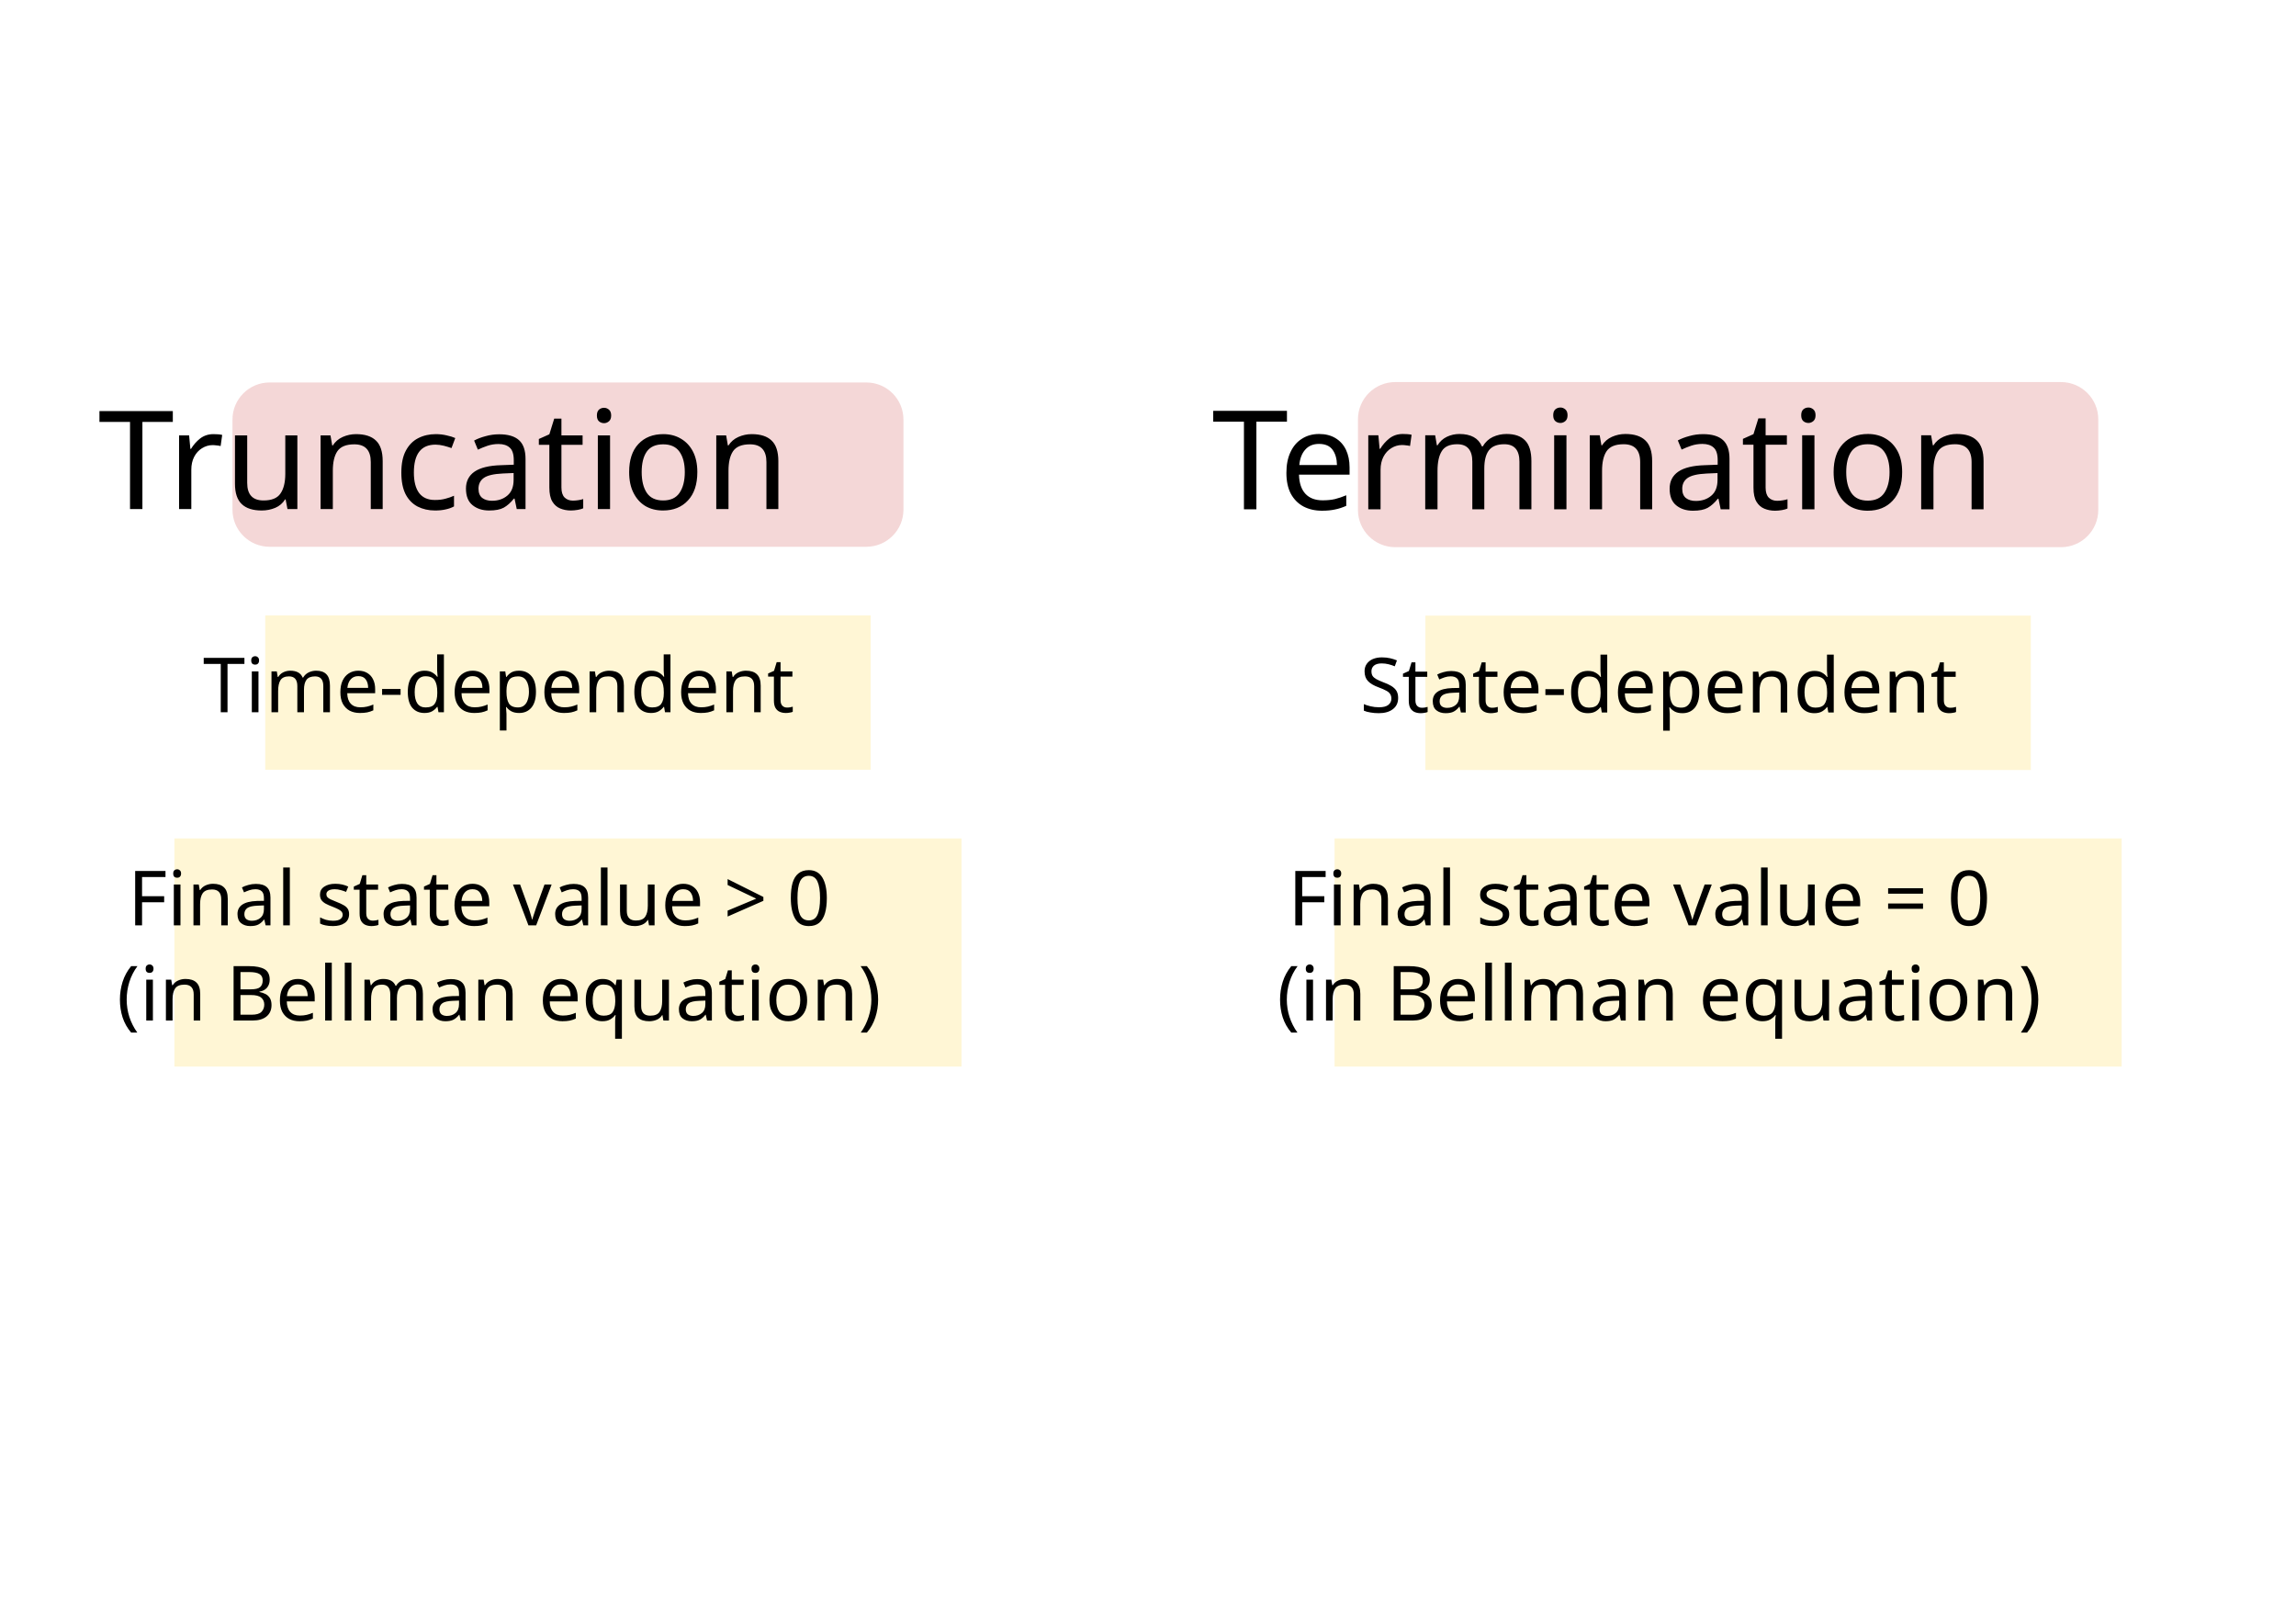
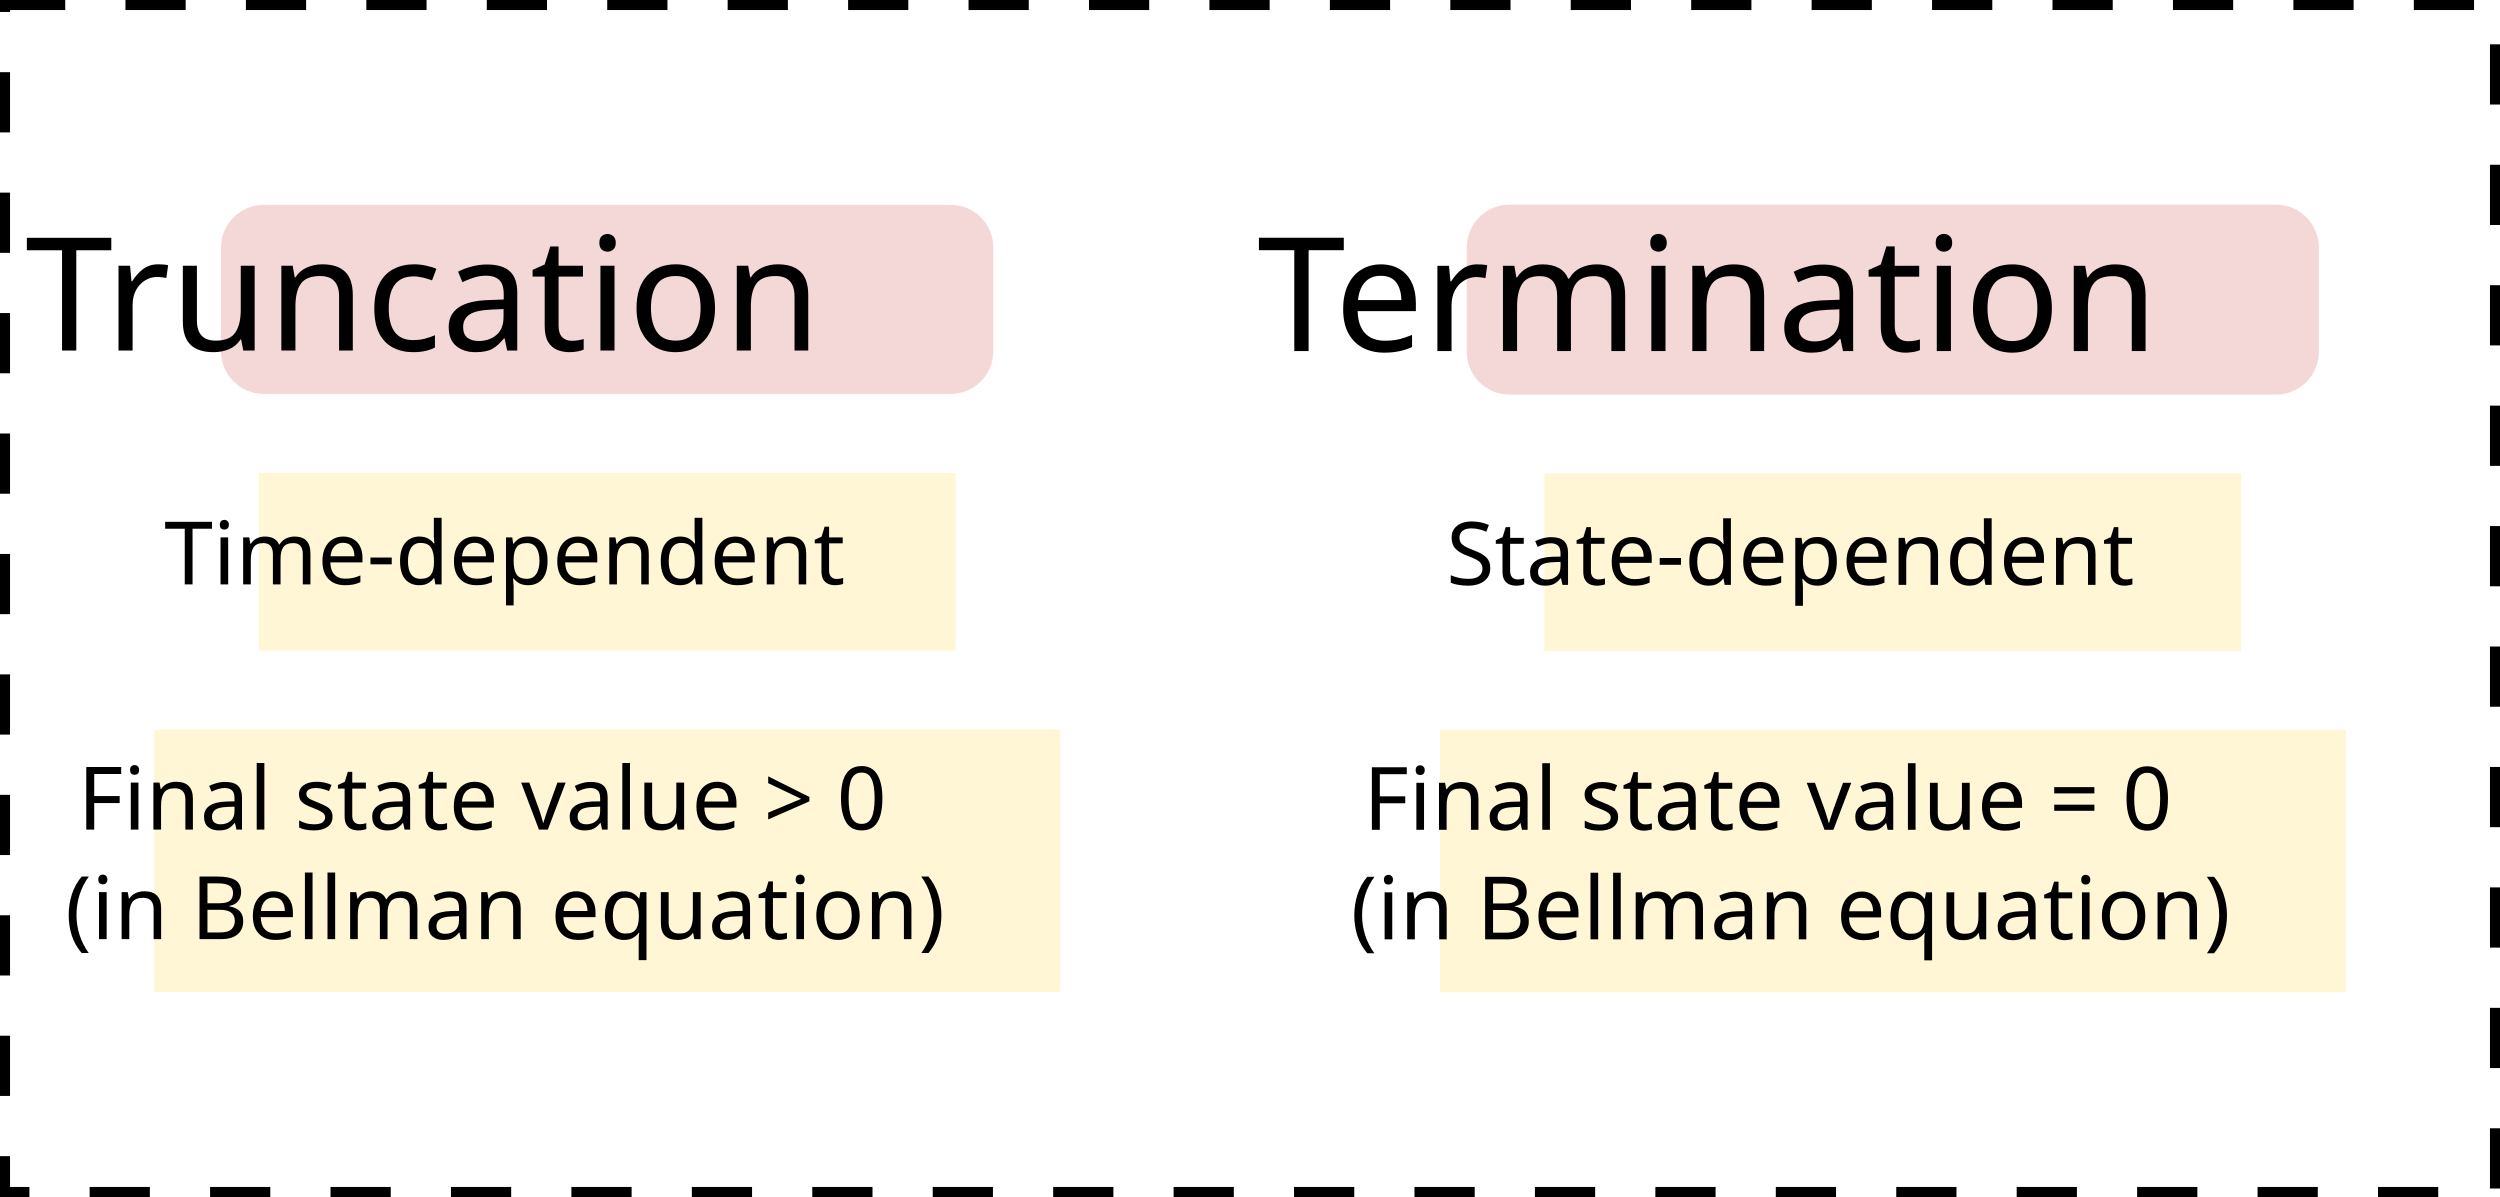
- <svg xmlns="http://www.w3.org/2000/svg" viewBox="0 0 297 210" version="1.1" id="svg135" viewport="0 0 1280px 905px">
+ <svg xmlns="http://www.w3.org/2000/svg" viewBox="0 0 280.968 134.526" version="1.1" id="svg135" viewport="0 0 1280px 612px">
  <defs id="defs132" />
-   <g id="layer1">
-     <g id="g675" transform="translate(-8.67875,23.40144)">
-       <rect style="fill:#fff6d5;stroke:none;stroke-width:1.327" id="rect657" width="101.816" height="29.509" x="31.24" y="85.036" ry="0" />
-       <text xml:space="preserve" style="font-style:normal;font-variant:normal;font-weight:normal;font-stretch:normal;font-size:9.847px;font-family:'Baekmuk Dotum';-inkscape-font-specification:'Baekmuk Dotum, Normal';font-variant-ligatures:normal;font-variant-caps:normal;font-variant-numeric:normal;font-variant-east-asian:normal;text-align:center;text-anchor:middle;fill:#000000;stroke:none;stroke-width:0.672" x="82.191" y="96.275" id="text663">
-         <tspan id="tspan659" style="font-style:normal;font-variant:normal;font-weight:normal;font-stretch:normal;font-size:9.847px;font-family:'Baekmuk Dotum';-inkscape-font-specification:'Baekmuk Dotum, Normal';font-variant-ligatures:normal;font-variant-caps:normal;font-variant-numeric:normal;font-variant-east-asian:normal;fill:#000000;stroke-width:0.672" x="82.191" y="96.275">Final state value &gt; 0</tspan>
-         <tspan style="font-style:normal;font-variant:normal;font-weight:normal;font-stretch:normal;font-size:9.847px;font-family:'Baekmuk Dotum';-inkscape-font-specification:'Baekmuk Dotum, Normal';font-variant-ligatures:normal;font-variant-caps:normal;font-variant-numeric:normal;font-variant-east-asian:normal;fill:#000000;stroke-width:0.672" x="82.191" y="108.584" id="tspan661">(in Bellman equation)</tspan>
-       </text>
+   <g id="layer1" transform="translate(-5.228324,-26.44364)">
+     <g id="g1001">
+       <g id="g675" transform="translate(-8.67875,23.40144)">
+         <rect style="fill:#fff6d5;stroke:none;stroke-width:1.327" id="rect657" width="101.816" height="29.509" x="31.24" y="85.036" ry="0" />
+         <text xml:space="preserve" style="font-style:normal;font-variant:normal;font-weight:normal;font-stretch:normal;font-size:9.847px;font-family:'Baekmuk Dotum';-inkscape-font-specification:'Baekmuk Dotum, Normal';font-variant-ligatures:normal;font-variant-caps:normal;font-variant-numeric:normal;font-variant-east-asian:normal;text-align:center;text-anchor:middle;fill:#000000;stroke:none;stroke-width:0.672" x="82.191" y="96.275" id="text663">
+           <tspan id="tspan659" style="font-style:normal;font-variant:normal;font-weight:normal;font-stretch:normal;font-size:9.847px;font-family:'Baekmuk Dotum';-inkscape-font-specification:'Baekmuk Dotum, Normal';font-variant-ligatures:normal;font-variant-caps:normal;font-variant-numeric:normal;font-variant-east-asian:normal;fill:#000000;stroke-width:0.672" x="82.191" y="96.275">Final state value &gt; 0</tspan>
+           <tspan style="font-style:normal;font-variant:normal;font-weight:normal;font-stretch:normal;font-size:9.847px;font-family:'Baekmuk Dotum';-inkscape-font-specification:'Baekmuk Dotum, Normal';font-variant-ligatures:normal;font-variant-caps:normal;font-variant-numeric:normal;font-variant-east-asian:normal;fill:#000000;stroke-width:0.672" x="82.191" y="108.584" id="tspan661">(in Bellman equation)</tspan>
+         </text>
+       </g>
+       <g id="g470" transform="matrix(1.297782,0,0,1.297782,-25.86068,9.311777)">
+         <rect style="fill:#f4d7d7;stroke-width:0.939" id="rect241" width="66.88" height="16.374" x="43.098" y="30.941" ry="3.7" />
+         <text xml:space="preserve" style="font-style:normal;font-variant:normal;font-weight:normal;font-stretch:normal;font-size:13.68px;font-family:Gentium;-inkscape-font-specification:'Gentium, Normal';font-variant-ligatures:normal;font-variant-caps:normal;font-variant-numeric:normal;font-variant-east-asian:normal;text-align:center;text-anchor:middle;fill:#000000;stroke:none;stroke-width:0.504" x="76.605" y="43.557" id="text407">
+           <tspan id="tspan405" style="font-style:normal;font-variant:normal;font-weight:normal;font-stretch:normal;font-size:13.68px;font-family:Gentium;-inkscape-font-specification:'Gentium, Normal';font-variant-ligatures:normal;font-variant-caps:normal;font-variant-numeric:normal;font-variant-east-asian:normal;fill:#000000;stroke:none;stroke-width:0.504" x="76.605" y="43.557">Truncation</tspan>
+         </text>
+       </g>
+       <g id="g685" transform="translate(-6.737574,26.74459)">
+         <rect style="fill:#fff6d5;stroke:none;stroke-width:0.958" id="rect529" width="78.315" height="19.964" x="41.049" y="52.85" ry="0" />
+         <text xml:space="preserve" style="font-style:normal;font-variant:normal;font-weight:normal;font-stretch:normal;font-size:9.847px;font-family:'Baekmuk Dotum';-inkscape-font-specification:'Baekmuk Dotum, Normal';font-variant-ligatures:normal;font-variant-caps:normal;font-variant-numeric:normal;font-variant-east-asian:normal;text-align:center;text-anchor:middle;fill:#000000;stroke:none;stroke-width:0.672" x="80.207" y="65.373" id="text585">
+           <tspan id="tspan583" style="font-style:normal;font-variant:normal;font-weight:normal;font-stretch:normal;font-size:9.847px;font-family:'Baekmuk Dotum';-inkscape-font-specification:'Baekmuk Dotum, Normal';font-variant-ligatures:normal;font-variant-caps:normal;font-variant-numeric:normal;font-variant-east-asian:normal;fill:#000000;stroke-width:0.672" x="80.207" y="65.373">Time-dependent</tspan>
+         </text>
+       </g>
    </g>
-     <g id="g470" transform="matrix(1.297782,0,0,1.297782,-25.86068,9.311777)">
-       <rect style="fill:#f4d7d7;stroke-width:0.939" id="rect241" width="66.88" height="16.374" x="43.098" y="30.941" ry="3.7" />
-       <text xml:space="preserve" style="font-style:normal;font-variant:normal;font-weight:normal;font-stretch:normal;font-size:13.68px;font-family:Gentium;-inkscape-font-specification:'Gentium, Normal';font-variant-ligatures:normal;font-variant-caps:normal;font-variant-numeric:normal;font-variant-east-asian:normal;text-align:center;text-anchor:middle;fill:#000000;stroke:none;stroke-width:0.504" x="76.605" y="43.557" id="text407">
-         <tspan id="tspan405" style="font-style:normal;font-variant:normal;font-weight:normal;font-stretch:normal;font-size:13.68px;font-family:Gentium;-inkscape-font-specification:'Gentium, Normal';font-variant-ligatures:normal;font-variant-caps:normal;font-variant-numeric:normal;font-variant-east-asian:normal;fill:#000000;stroke:none;stroke-width:0.504" x="76.605" y="43.557">Truncation</tspan>
-       </text>
+     <g id="g986" transform="translate(-3.160461,0.02613082)">
+       <g id="g475" transform="matrix(1.304166,0,0,1.304166,-8.61525,9.06201)">
+         <rect style="fill:#f4d7d7;stroke-width:0.984" id="rect409" width="73.431" height="16.374" x="139.436" y="30.941" ry="3.7" />
+         <text xml:space="preserve" style="font-style:normal;font-variant:normal;font-weight:normal;font-stretch:normal;font-size:13.68px;font-family:Gentium;-inkscape-font-specification:'Gentium, Normal';font-variant-ligatures:normal;font-variant-caps:normal;font-variant-numeric:normal;font-variant-east-asian:normal;text-align:center;text-anchor:middle;fill:#000000;stroke:none;stroke-width:0.504" x="176.219" y="43.557" id="text413">
+           <tspan id="tspan411" style="font-style:normal;font-variant:normal;font-weight:normal;font-stretch:normal;font-size:13.68px;font-family:Gentium;-inkscape-font-specification:'Gentium, Normal';font-variant-ligatures:normal;font-variant-caps:normal;font-variant-numeric:normal;font-variant-east-asian:normal;fill:#000000;stroke:none;stroke-width:0.504" x="176.219" y="43.557">Termination</tspan>
+         </text>
+       </g>
+       <g id="g680" transform="translate(43.46799,26.77071)">
+         <rect style="fill:#fff6d5;stroke:none;stroke-width:0.958" id="rect587" width="78.315" height="19.964" x="138.49" y="52.85" ry="0" />
+         <text xml:space="preserve" style="font-style:normal;font-variant:normal;font-weight:normal;font-stretch:normal;font-size:9.847px;font-family:'Baekmuk Dotum';-inkscape-font-specification:'Baekmuk Dotum, Normal';font-variant-ligatures:normal;font-variant-caps:normal;font-variant-numeric:normal;font-variant-east-asian:normal;text-align:center;text-anchor:middle;fill:#000000;stroke:none;stroke-width:0.672" x="177.648" y="65.373" id="text591">
+           <tspan id="tspan589" style="font-style:normal;font-variant:normal;font-weight:normal;font-stretch:normal;font-size:9.847px;font-family:'Baekmuk Dotum';-inkscape-font-specification:'Baekmuk Dotum, Normal';font-variant-ligatures:normal;font-variant-caps:normal;font-variant-numeric:normal;font-variant-east-asian:normal;fill:#000000;stroke-width:0.672" x="177.648" y="65.373">State-dependent</tspan>
+         </text>
+       </g>
+       <g id="g669" transform="translate(-5.943868,23.40144)">
+         <rect style="fill:#fff6d5;stroke:none;stroke-width:1.327" id="rect649" width="101.816" height="29.509" x="176.152" y="85.036" ry="0" />
+         <text xml:space="preserve" style="font-style:normal;font-variant:normal;font-weight:normal;font-stretch:normal;font-size:9.847px;font-family:'Baekmuk Dotum';-inkscape-font-specification:'Baekmuk Dotum, Normal';font-variant-ligatures:normal;font-variant-caps:normal;font-variant-numeric:normal;font-variant-east-asian:normal;text-align:center;text-anchor:middle;fill:#000000;stroke:none;stroke-width:0.672" x="227.103" y="96.275" id="text653">
+           <tspan id="tspan651" style="font-style:normal;font-variant:normal;font-weight:normal;font-stretch:normal;font-size:9.847px;font-family:'Baekmuk Dotum';-inkscape-font-specification:'Baekmuk Dotum, Normal';font-variant-ligatures:normal;font-variant-caps:normal;font-variant-numeric:normal;font-variant-east-asian:normal;fill:#000000;stroke-width:0.672" x="227.103" y="96.275">Final state value = 0</tspan>
+           <tspan style="font-style:normal;font-variant:normal;font-weight:normal;font-stretch:normal;font-size:9.847px;font-family:'Baekmuk Dotum';-inkscape-font-specification:'Baekmuk Dotum, Normal';font-variant-ligatures:normal;font-variant-caps:normal;font-variant-numeric:normal;font-variant-east-asian:normal;fill:#000000;stroke-width:0.672" x="227.103" y="108.584" id="tspan655">(in Bellman equation)</tspan>
+         </text>
+       </g>
    </g>
-     <g id="g475" transform="matrix(1.304166,0,0,1.304166,-6.190374,9.06201)">
-       <rect style="fill:#f4d7d7;stroke-width:0.984" id="rect409" width="73.431" height="16.374" x="139.436" y="30.941" ry="3.7" />
-       <text xml:space="preserve" style="font-style:normal;font-variant:normal;font-weight:normal;font-stretch:normal;font-size:13.68px;font-family:Gentium;-inkscape-font-specification:'Gentium, Normal';font-variant-ligatures:normal;font-variant-caps:normal;font-variant-numeric:normal;font-variant-east-asian:normal;text-align:center;text-anchor:middle;fill:#000000;stroke:none;stroke-width:0.504" x="176.219" y="43.557" id="text413">
-         <tspan id="tspan411" style="font-style:normal;font-variant:normal;font-weight:normal;font-stretch:normal;font-size:13.68px;font-family:Gentium;-inkscape-font-specification:'Gentium, Normal';font-variant-ligatures:normal;font-variant-caps:normal;font-variant-numeric:normal;font-variant-east-asian:normal;fill:#000000;stroke:none;stroke-width:0.504" x="176.219" y="43.557">Termination</tspan>
-       </text>
-     </g>
-     <g id="g685" transform="translate(-6.737574,26.74459)">
-       <rect style="fill:#fff6d5;stroke:none;stroke-width:0.958" id="rect529" width="78.315" height="19.964" x="41.049" y="52.85" ry="0" />
-       <text xml:space="preserve" style="font-style:normal;font-variant:normal;font-weight:normal;font-stretch:normal;font-size:9.847px;font-family:'Baekmuk Dotum';-inkscape-font-specification:'Baekmuk Dotum, Normal';font-variant-ligatures:normal;font-variant-caps:normal;font-variant-numeric:normal;font-variant-east-asian:normal;text-align:center;text-anchor:middle;fill:#000000;stroke:none;stroke-width:0.672" x="80.207" y="65.373" id="text585">
-         <tspan id="tspan583" style="font-style:normal;font-variant:normal;font-weight:normal;font-stretch:normal;font-size:9.847px;font-family:'Baekmuk Dotum';-inkscape-font-specification:'Baekmuk Dotum, Normal';font-variant-ligatures:normal;font-variant-caps:normal;font-variant-numeric:normal;font-variant-east-asian:normal;fill:#000000;stroke-width:0.672" x="80.207" y="65.373">Time-dependent</tspan>
-       </text>
-     </g>
-     <g id="g680" transform="translate(45.89287,26.77071)">
-       <rect style="fill:#fff6d5;stroke:none;stroke-width:0.958" id="rect587" width="78.315" height="19.964" x="138.49" y="52.85" ry="0" />
-       <text xml:space="preserve" style="font-style:normal;font-variant:normal;font-weight:normal;font-stretch:normal;font-size:9.847px;font-family:'Baekmuk Dotum';-inkscape-font-specification:'Baekmuk Dotum, Normal';font-variant-ligatures:normal;font-variant-caps:normal;font-variant-numeric:normal;font-variant-east-asian:normal;text-align:center;text-anchor:middle;fill:#000000;stroke:none;stroke-width:0.672" x="177.648" y="65.373" id="text591">
-         <tspan id="tspan589" style="font-style:normal;font-variant:normal;font-weight:normal;font-stretch:normal;font-size:9.847px;font-family:'Baekmuk Dotum';-inkscape-font-specification:'Baekmuk Dotum, Normal';font-variant-ligatures:normal;font-variant-caps:normal;font-variant-numeric:normal;font-variant-east-asian:normal;fill:#000000;stroke-width:0.672" x="177.648" y="65.373">State-dependent</tspan>
-       </text>
-     </g>
-     <g id="g669" transform="translate(-3.518992,23.40144)">
-       <rect style="fill:#fff6d5;stroke:none;stroke-width:1.327" id="rect649" width="101.816" height="29.509" x="176.152" y="85.036" ry="0" />
-       <text xml:space="preserve" style="font-style:normal;font-variant:normal;font-weight:normal;font-stretch:normal;font-size:9.847px;font-family:'Baekmuk Dotum';-inkscape-font-specification:'Baekmuk Dotum, Normal';font-variant-ligatures:normal;font-variant-caps:normal;font-variant-numeric:normal;font-variant-east-asian:normal;text-align:center;text-anchor:middle;fill:#000000;stroke:none;stroke-width:0.672" x="227.103" y="96.275" id="text653">
-         <tspan id="tspan651" style="font-style:normal;font-variant:normal;font-weight:normal;font-stretch:normal;font-size:9.847px;font-family:'Baekmuk Dotum';-inkscape-font-specification:'Baekmuk Dotum, Normal';font-variant-ligatures:normal;font-variant-caps:normal;font-variant-numeric:normal;font-variant-east-asian:normal;fill:#000000;stroke-width:0.672" x="227.103" y="96.275">Final state value = 0</tspan>
-         <tspan style="font-style:normal;font-variant:normal;font-weight:normal;font-stretch:normal;font-size:9.847px;font-family:'Baekmuk Dotum';-inkscape-font-specification:'Baekmuk Dotum, Normal';font-variant-ligatures:normal;font-variant-caps:normal;font-variant-numeric:normal;font-variant-east-asian:normal;fill:#000000;stroke-width:0.672" x="227.103" y="108.584" id="tspan655">(in Bellman equation)</tspan>
-       </text>
-     </g>
+     <rect style="fill:none;stroke:#000000;stroke-width:1.128;stroke-dasharray:6.768, 6.768;stroke-dashoffset:0" id="rect311" width="279.84" height="133.398" x="5.792" y="27.008" ry="0" />
  </g>
</svg>
